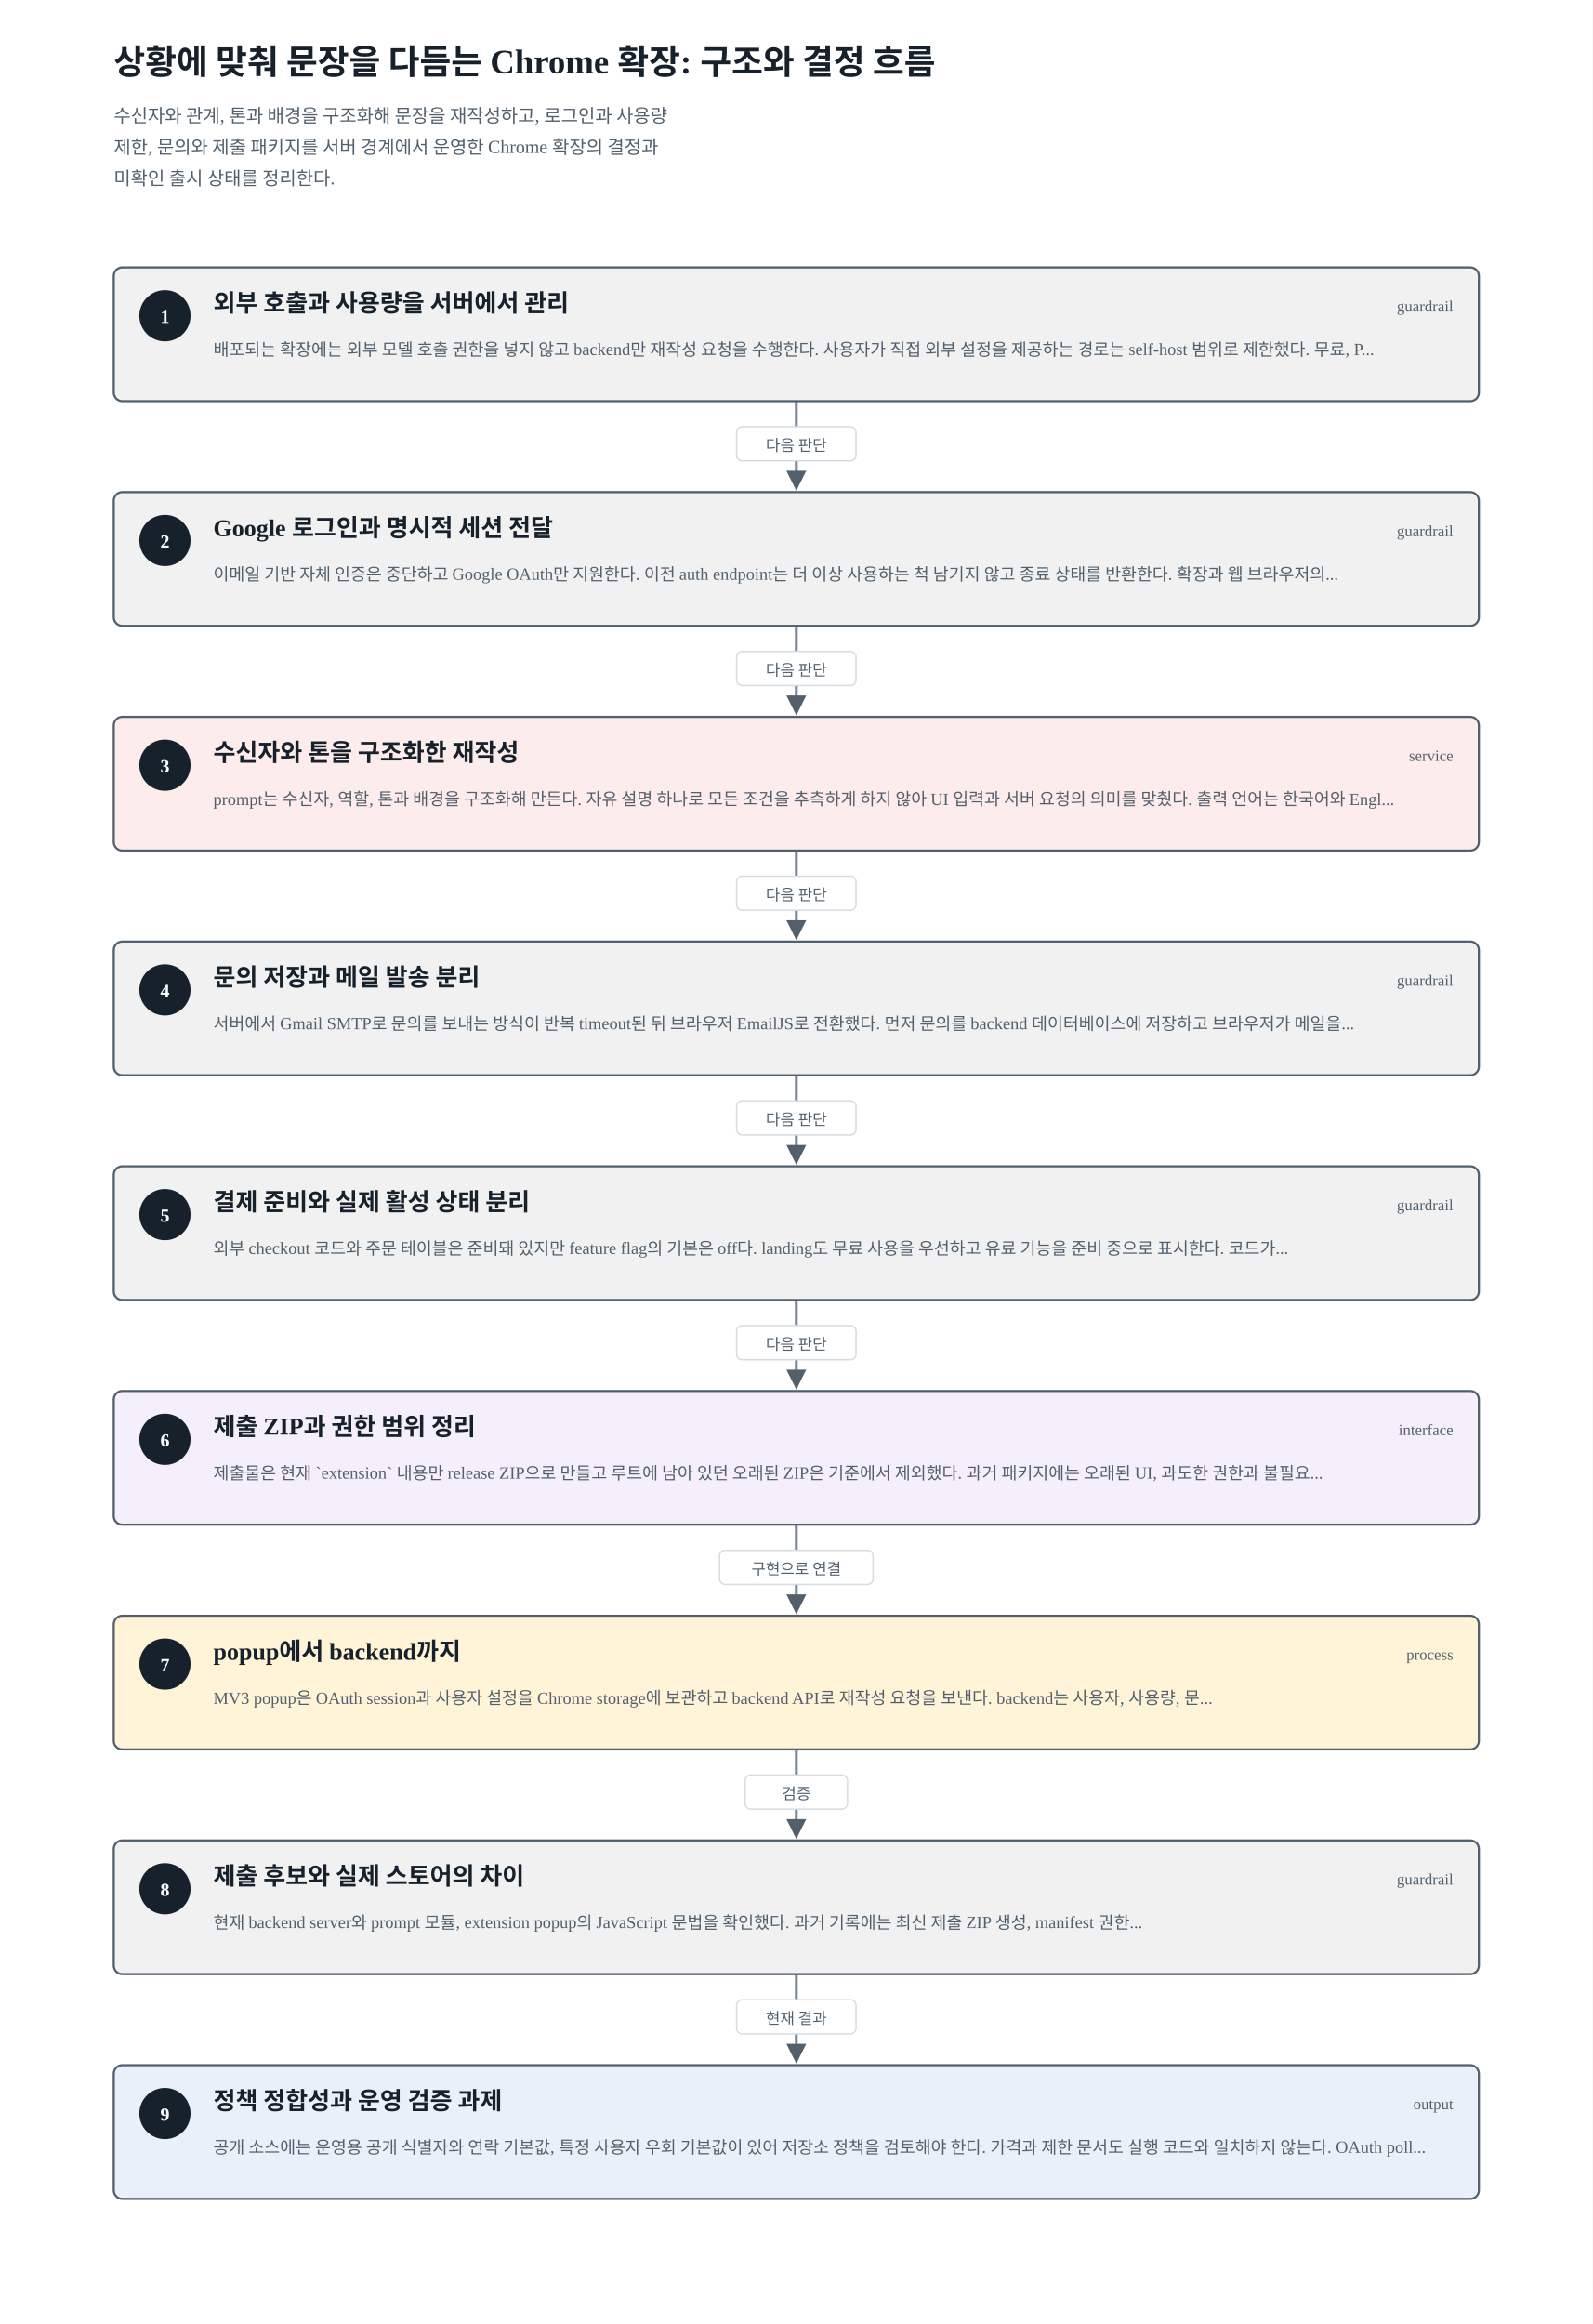
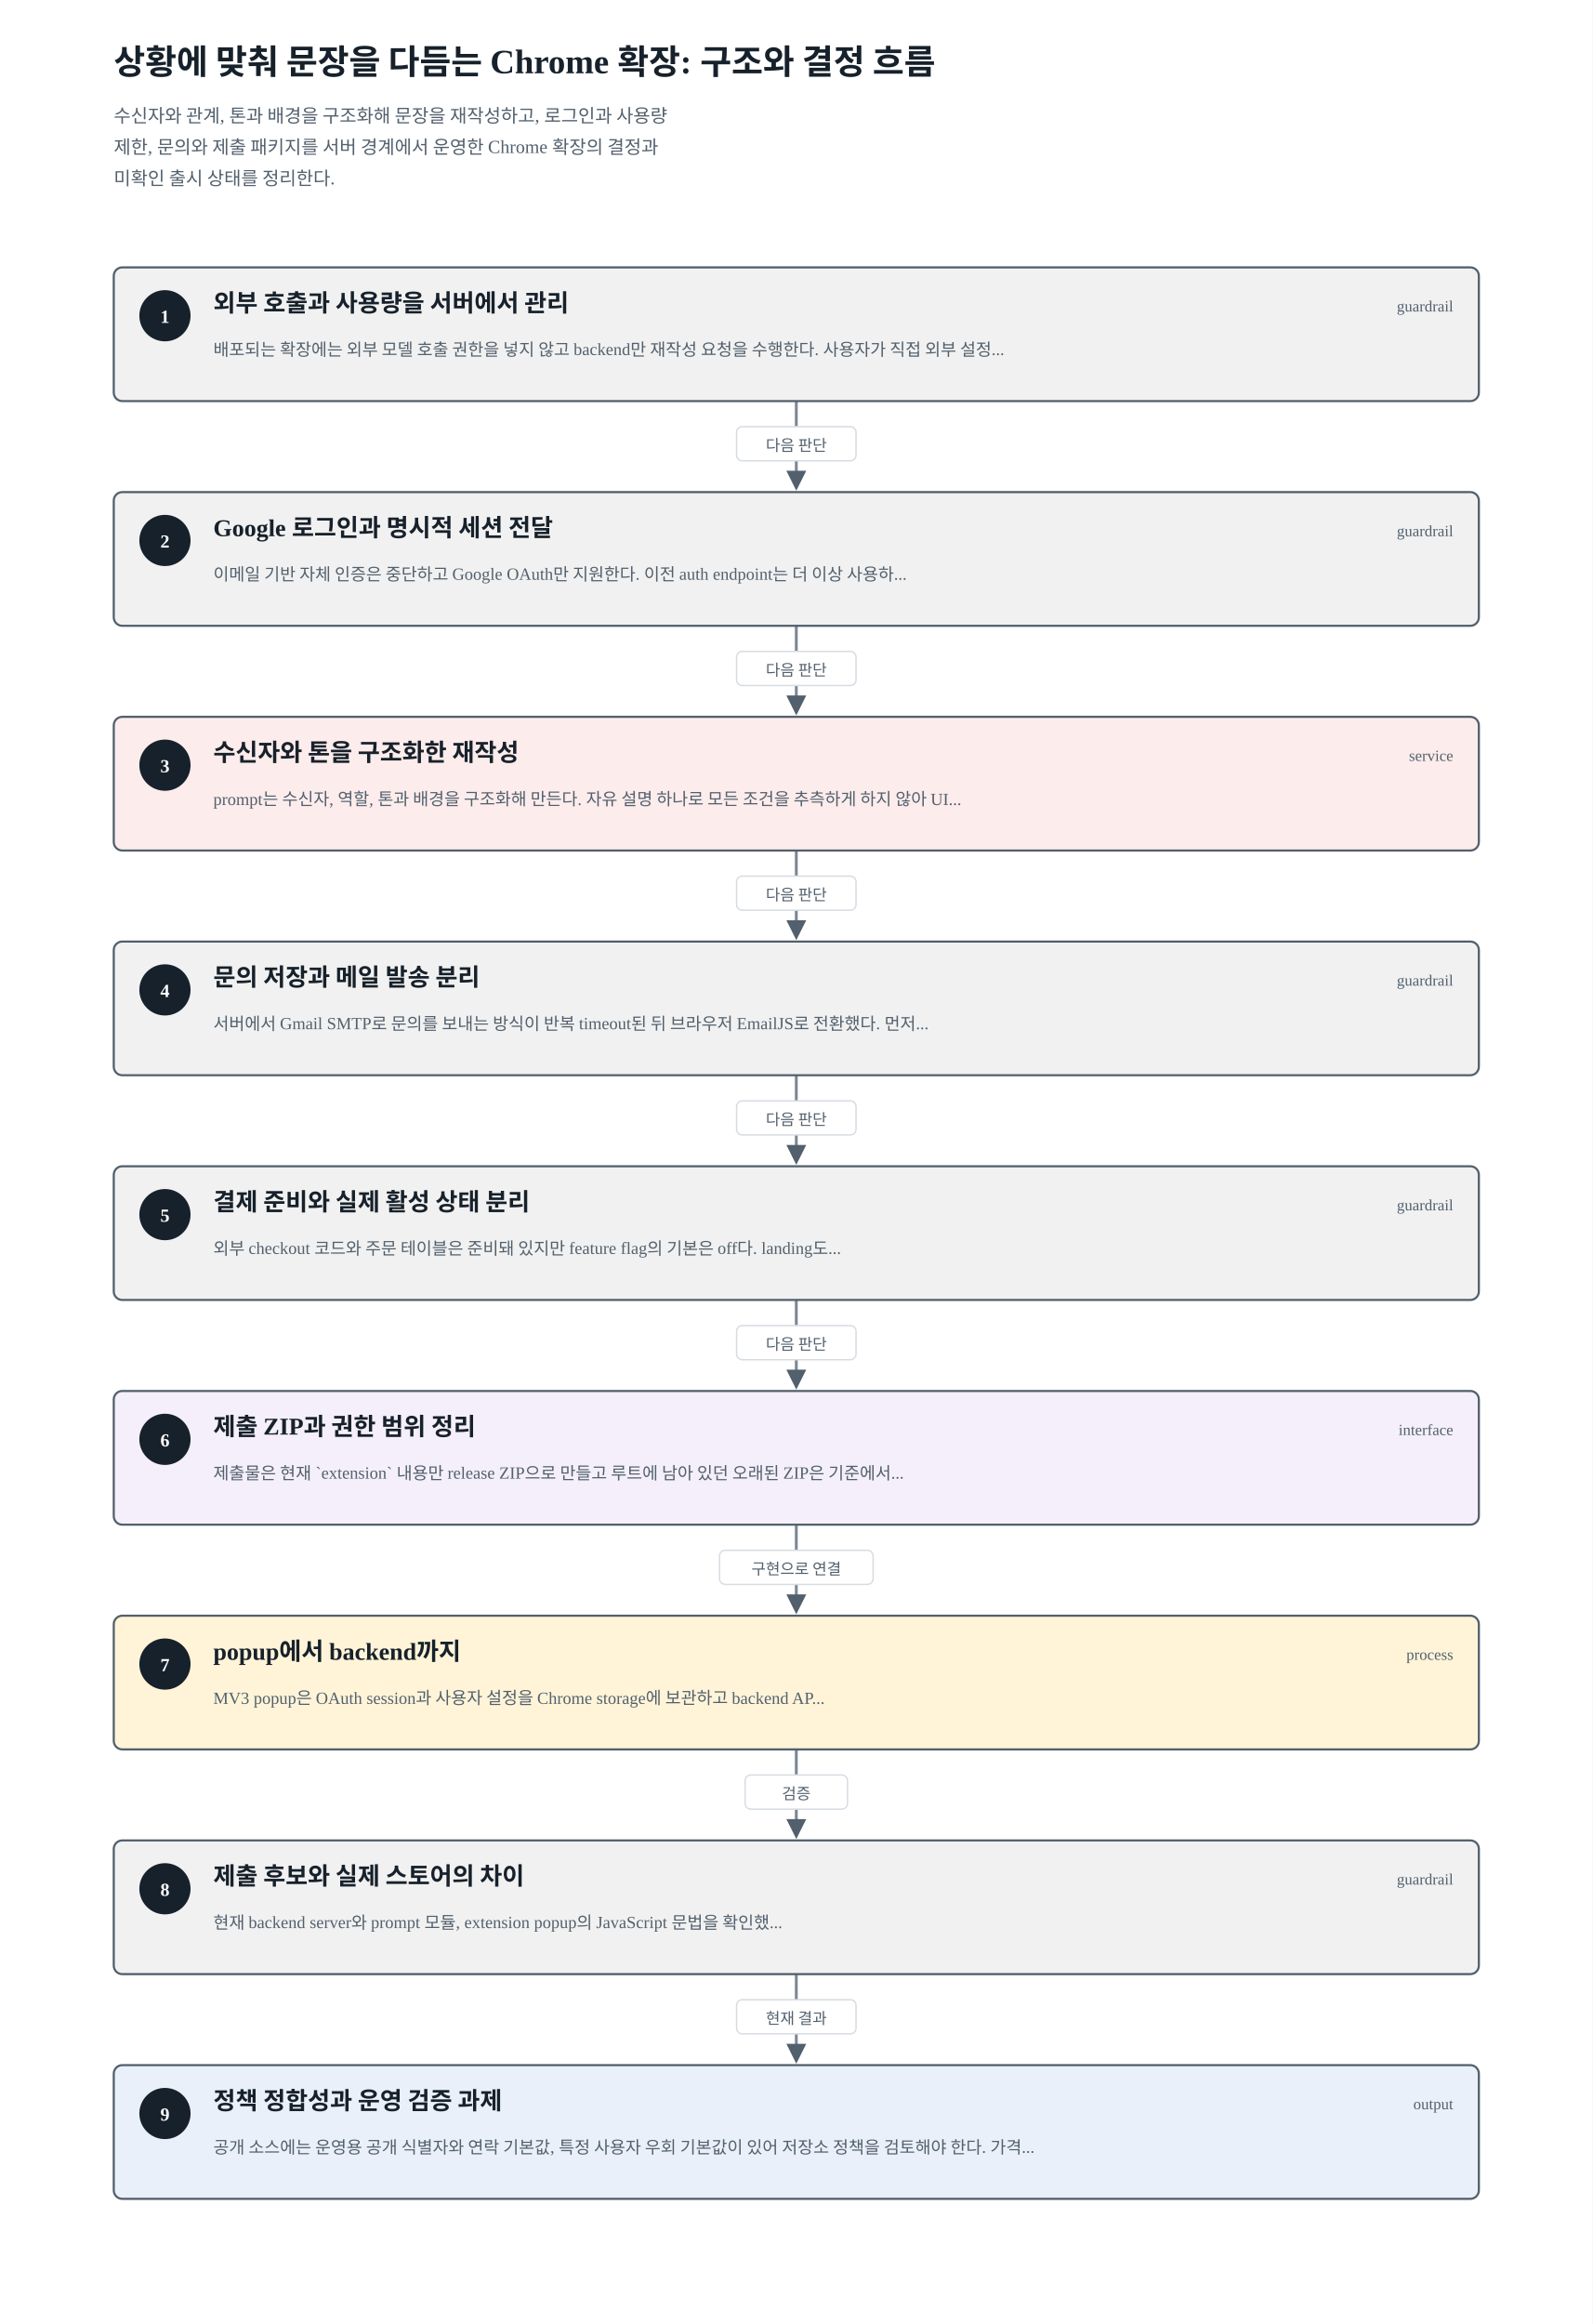
<svg xmlns="http://www.w3.org/2000/svg" viewBox="0 0 1120 1634" role="img" aria-labelledby="system-map-title system-map-desc">
  <defs>
    <marker id="system-map-arrow" viewBox="0 0 10 10" refX="5" refY="5" markerWidth="7" markerHeight="7" orient="auto-start-reverse">
      <path d="M 0 0 L 10 5 L 0 10 z" fill="#52606d" />
    </marker>
  </defs>
  <rect width="1120" height="1634" fill="#ffffff" />
  <text fill="#17212b" font-size="24" font-weight="700">
    <tspan x="80" y="52">상황에 맞춰 문장을 다듬는 Chrome 확장: 구조와 결정 흐름</tspan>
  </text>
  <text fill="#52606d" font-size="13">
    <tspan x="80" y="86">수신자와 관계, 톤과 배경을 구조화해 문장을 재작성하고, 로그인과 사용량</tspan>
    <tspan x="80" y="108">제한, 문의와 제출 패키지를 서버 경계에서 운영한 Chrome 확장의 결정과</tspan>
    <tspan x="80" y="130">미확인 출시 상태를 정리한다.</tspan>
  </text>
  <g data-flow="flow-01">
    <path d="M 560 282 L 560 338" fill="none" stroke="#7b8794" stroke-width="2" marker-end="url(#system-map-arrow)" />
    <rect x="518" y="300" width="84" height="24" rx="4" fill="#ffffff" stroke="#d6dce2" />
    <text x="560" y="317" text-anchor="middle" fill="#52606d" font-size="11">다음 판단</text>
  </g>
  <g data-flow="flow-02">
    <path d="M 560 440 L 560 496" fill="none" stroke="#7b8794" stroke-width="2" marker-end="url(#system-map-arrow)" />
    <rect x="518" y="458" width="84" height="24" rx="4" fill="#ffffff" stroke="#d6dce2" />
    <text x="560" y="475" text-anchor="middle" fill="#52606d" font-size="11">다음 판단</text>
  </g>
  <g data-flow="flow-03">
    <path d="M 560 598 L 560 654" fill="none" stroke="#7b8794" stroke-width="2" marker-end="url(#system-map-arrow)" />
    <rect x="518" y="616" width="84" height="24" rx="4" fill="#ffffff" stroke="#d6dce2" />
    <text x="560" y="633" text-anchor="middle" fill="#52606d" font-size="11">다음 판단</text>
  </g>
  <g data-flow="flow-04">
    <path d="M 560 756 L 560 812" fill="none" stroke="#7b8794" stroke-width="2" marker-end="url(#system-map-arrow)" />
    <rect x="518" y="774" width="84" height="24" rx="4" fill="#ffffff" stroke="#d6dce2" />
    <text x="560" y="791" text-anchor="middle" fill="#52606d" font-size="11">다음 판단</text>
  </g>
  <g data-flow="flow-05">
    <path d="M 560 914 L 560 970" fill="none" stroke="#7b8794" stroke-width="2" marker-end="url(#system-map-arrow)" />
    <rect x="518" y="932" width="84" height="24" rx="4" fill="#ffffff" stroke="#d6dce2" />
    <text x="560" y="949" text-anchor="middle" fill="#52606d" font-size="11">다음 판단</text>
  </g>
  <g data-flow="flow-06">
    <path d="M 560 1072 L 560 1128" fill="none" stroke="#7b8794" stroke-width="2" marker-end="url(#system-map-arrow)" />
    <rect x="506" y="1090" width="108" height="24" rx="4" fill="#ffffff" stroke="#d6dce2" />
    <text x="560" y="1107" text-anchor="middle" fill="#52606d" font-size="11">구현으로 연결</text>
  </g>
  <g data-flow="flow-07">
    <path d="M 560 1230 L 560 1286" fill="none" stroke="#7b8794" stroke-width="2" marker-end="url(#system-map-arrow)" />
    <rect x="524" y="1248" width="72" height="24" rx="4" fill="#ffffff" stroke="#d6dce2" />
    <text x="560" y="1265" text-anchor="middle" fill="#52606d" font-size="11">검증</text>
  </g>
  <g data-flow="flow-08">
    <path d="M 560 1388 L 560 1444" fill="none" stroke="#7b8794" stroke-width="2" marker-end="url(#system-map-arrow)" />
    <rect x="518" y="1406" width="84" height="24" rx="4" fill="#ffffff" stroke="#d6dce2" />
    <text x="560" y="1423" text-anchor="middle" fill="#52606d" font-size="11">현재 결과</text>
  </g>
  <g data-node="backend-boundary">
    <rect x="80" y="188" width="960" height="94" rx="6" fill="#f1f1f1" stroke="#52606d" stroke-width="1.5" />
    <circle cx="116" cy="222" r="18" fill="#17212b" />
    <text x="116" y="227" text-anchor="middle" fill="#ffffff" font-size="13" font-weight="700">1</text>
    <text x="150" y="219" fill="#17212b" font-size="17" font-weight="700">외부 호출과 사용량을 서버에서 관리</text>
    <text x="1022" y="219" text-anchor="end" fill="#52606d" font-size="11">guardrail</text>
-     <text x="150" y="250" fill="#52606d" font-size="12">배포되는 확장에는 외부 모델 호출 권한을 넣지 않고 backend만 재작성 요청을 수행한다. 사용자가 직접 외부 설정을 제공하는 경로는 self-host 범위로 제한했다. 무료, P...</text>
+     <text x="150" y="250" fill="#52606d" font-size="12">배포되는 확장에는 외부 모델 호출 권한을 넣지 않고 backend만 재작성 요청을 수행한다. 사용자가 직접 외부 설정...</text>
  </g>
  <g data-node="oauth-session">
    <rect x="80" y="346" width="960" height="94" rx="6" fill="#f1f1f1" stroke="#52606d" stroke-width="1.5" />
    <circle cx="116" cy="380" r="18" fill="#17212b" />
    <text x="116" y="385" text-anchor="middle" fill="#ffffff" font-size="13" font-weight="700">2</text>
    <text x="150" y="377" fill="#17212b" font-size="17" font-weight="700">Google 로그인과 명시적 세션 전달</text>
    <text x="1022" y="377" text-anchor="end" fill="#52606d" font-size="11">guardrail</text>
-     <text x="150" y="408" fill="#52606d" font-size="12">이메일 기반 자체 인증은 중단하고 Google OAuth만 지원한다. 이전 auth endpoint는 더 이상 사용하는 척 남기지 않고 종료 상태를 반환한다. 확장과 웹 브라우저의...</text>
+     <text x="150" y="408" fill="#52606d" font-size="12">이메일 기반 자체 인증은 중단하고 Google OAuth만 지원한다. 이전 auth endpoint는 더 이상 사용하...</text>
  </g>
  <g data-node="rewrite-contract">
    <rect x="80" y="504" width="960" height="94" rx="6" fill="#fceceb" stroke="#52606d" stroke-width="1.5" />
    <circle cx="116" cy="538" r="18" fill="#17212b" />
    <text x="116" y="543" text-anchor="middle" fill="#ffffff" font-size="13" font-weight="700">3</text>
    <text x="150" y="535" fill="#17212b" font-size="17" font-weight="700">수신자와 톤을 구조화한 재작성</text>
    <text x="1022" y="535" text-anchor="end" fill="#52606d" font-size="11">service</text>
-     <text x="150" y="566" fill="#52606d" font-size="12">prompt는 수신자, 역할, 톤과 배경을 구조화해 만든다. 자유 설명 하나로 모든 조건을 추측하게 하지 않아 UI 입력과 서버 요청의 의미를 맞췄다. 출력 언어는 한국어와 Engl...</text>
+     <text x="150" y="566" fill="#52606d" font-size="12">prompt는 수신자, 역할, 톤과 배경을 구조화해 만든다. 자유 설명 하나로 모든 조건을 추측하게 하지 않아 UI...</text>
  </g>
  <g data-node="contact-email-rollback">
    <rect x="80" y="662" width="960" height="94" rx="6" fill="#f1f1f1" stroke="#52606d" stroke-width="1.5" />
    <circle cx="116" cy="696" r="18" fill="#17212b" />
    <text x="116" y="701" text-anchor="middle" fill="#ffffff" font-size="13" font-weight="700">4</text>
    <text x="150" y="693" fill="#17212b" font-size="17" font-weight="700">문의 저장과 메일 발송 분리</text>
    <text x="1022" y="693" text-anchor="end" fill="#52606d" font-size="11">guardrail</text>
-     <text x="150" y="724" fill="#52606d" font-size="12">서버에서 Gmail SMTP로 문의를 보내는 방식이 반복 timeout된 뒤 브라우저 EmailJS로 전환했다. 먼저 문의를 backend 데이터베이스에 저장하고 브라우저가 메일을...</text>
+     <text x="150" y="724" fill="#52606d" font-size="12">서버에서 Gmail SMTP로 문의를 보내는 방식이 반복 timeout된 뒤 브라우저 EmailJS로 전환했다. 먼저...</text>
  </g>
  <g data-node="payment-boundary">
    <rect x="80" y="820" width="960" height="94" rx="6" fill="#f1f1f1" stroke="#52606d" stroke-width="1.5" />
    <circle cx="116" cy="854" r="18" fill="#17212b" />
    <text x="116" y="859" text-anchor="middle" fill="#ffffff" font-size="13" font-weight="700">5</text>
    <text x="150" y="851" fill="#17212b" font-size="17" font-weight="700">결제 준비와 실제 활성 상태 분리</text>
    <text x="1022" y="851" text-anchor="end" fill="#52606d" font-size="11">guardrail</text>
-     <text x="150" y="882" fill="#52606d" font-size="12">외부 checkout 코드와 주문 테이블은 준비돼 있지만 feature flag의 기본은 off다. landing도 무료 사용을 우선하고 유료 기능을 준비 중으로 표시한다. 코드가...</text>
+     <text x="150" y="882" fill="#52606d" font-size="12">외부 checkout 코드와 주문 테이블은 준비돼 있지만 feature flag의 기본은 off다. landing도...</text>
  </g>
  <g data-node="release-package">
    <rect x="80" y="978" width="960" height="94" rx="6" fill="#f4effa" stroke="#52606d" stroke-width="1.5" />
    <circle cx="116" cy="1012" r="18" fill="#17212b" />
    <text x="116" y="1017" text-anchor="middle" fill="#ffffff" font-size="13" font-weight="700">6</text>
    <text x="150" y="1009" fill="#17212b" font-size="17" font-weight="700">제출 ZIP과 권한 범위 정리</text>
    <text x="1022" y="1009" text-anchor="end" fill="#52606d" font-size="11">interface</text>
-     <text x="150" y="1040" fill="#52606d" font-size="12">제출물은 현재 `extension` 내용만 release ZIP으로 만들고 루트에 남아 있던 오래된 ZIP은 기준에서 제외했다. 과거 패키지에는 오래된 UI, 과도한 권한과 불필요...</text>
+     <text x="150" y="1040" fill="#52606d" font-size="12">제출물은 현재 `extension` 내용만 release ZIP으로 만들고 루트에 남아 있던 오래된 ZIP은 기준에서...</text>
  </g>
  <g data-node="implementation-flow">
    <rect x="80" y="1136" width="960" height="94" rx="6" fill="#fff4d8" stroke="#52606d" stroke-width="1.5" />
    <circle cx="116" cy="1170" r="18" fill="#17212b" />
    <text x="116" y="1175" text-anchor="middle" fill="#ffffff" font-size="13" font-weight="700">7</text>
    <text x="150" y="1167" fill="#17212b" font-size="17" font-weight="700">popup에서 backend까지</text>
    <text x="1022" y="1167" text-anchor="end" fill="#52606d" font-size="11">process</text>
-     <text x="150" y="1198" fill="#52606d" font-size="12">MV3 popup은 OAuth session과 사용자 설정을 Chrome storage에 보관하고 backend API로 재작성 요청을 보낸다. backend는 사용자, 사용량, 문...</text>
+     <text x="150" y="1198" fill="#52606d" font-size="12">MV3 popup은 OAuth session과 사용자 설정을 Chrome storage에 보관하고 backend AP...</text>
  </g>
  <g data-node="validation">
    <rect x="80" y="1294" width="960" height="94" rx="6" fill="#f1f1f1" stroke="#52606d" stroke-width="1.5" />
    <circle cx="116" cy="1328" r="18" fill="#17212b" />
    <text x="116" y="1333" text-anchor="middle" fill="#ffffff" font-size="13" font-weight="700">8</text>
    <text x="150" y="1325" fill="#17212b" font-size="17" font-weight="700">제출 후보와 실제 스토어의 차이</text>
    <text x="1022" y="1325" text-anchor="end" fill="#52606d" font-size="11">guardrail</text>
-     <text x="150" y="1356" fill="#52606d" font-size="12">현재 backend server와 prompt 모듈, extension popup의 JavaScript 문법을 확인했다. 과거 기록에는 최신 제출 ZIP 생성, manifest 권한...</text>
+     <text x="150" y="1356" fill="#52606d" font-size="12">현재 backend server와 prompt 모듈, extension popup의 JavaScript 문법을 확인했...</text>
  </g>
  <g data-node="limitations">
    <rect x="80" y="1452" width="960" height="94" rx="6" fill="#eaf0fa" stroke="#52606d" stroke-width="1.5" />
    <circle cx="116" cy="1486" r="18" fill="#17212b" />
    <text x="116" y="1491" text-anchor="middle" fill="#ffffff" font-size="13" font-weight="700">9</text>
    <text x="150" y="1483" fill="#17212b" font-size="17" font-weight="700">정책 정합성과 운영 검증 과제</text>
    <text x="1022" y="1483" text-anchor="end" fill="#52606d" font-size="11">output</text>
-     <text x="150" y="1514" fill="#52606d" font-size="12">공개 소스에는 운영용 공개 식별자와 연락 기본값, 특정 사용자 우회 기본값이 있어 저장소 정책을 검토해야 한다. 가격과 제한 문서도 실행 코드와 일치하지 않는다. OAuth poll...</text>
+     <text x="150" y="1514" fill="#52606d" font-size="12">공개 소스에는 운영용 공개 식별자와 연락 기본값, 특정 사용자 우회 기본값이 있어 저장소 정책을 검토해야 한다. 가격...</text>
  </g>
</svg>
